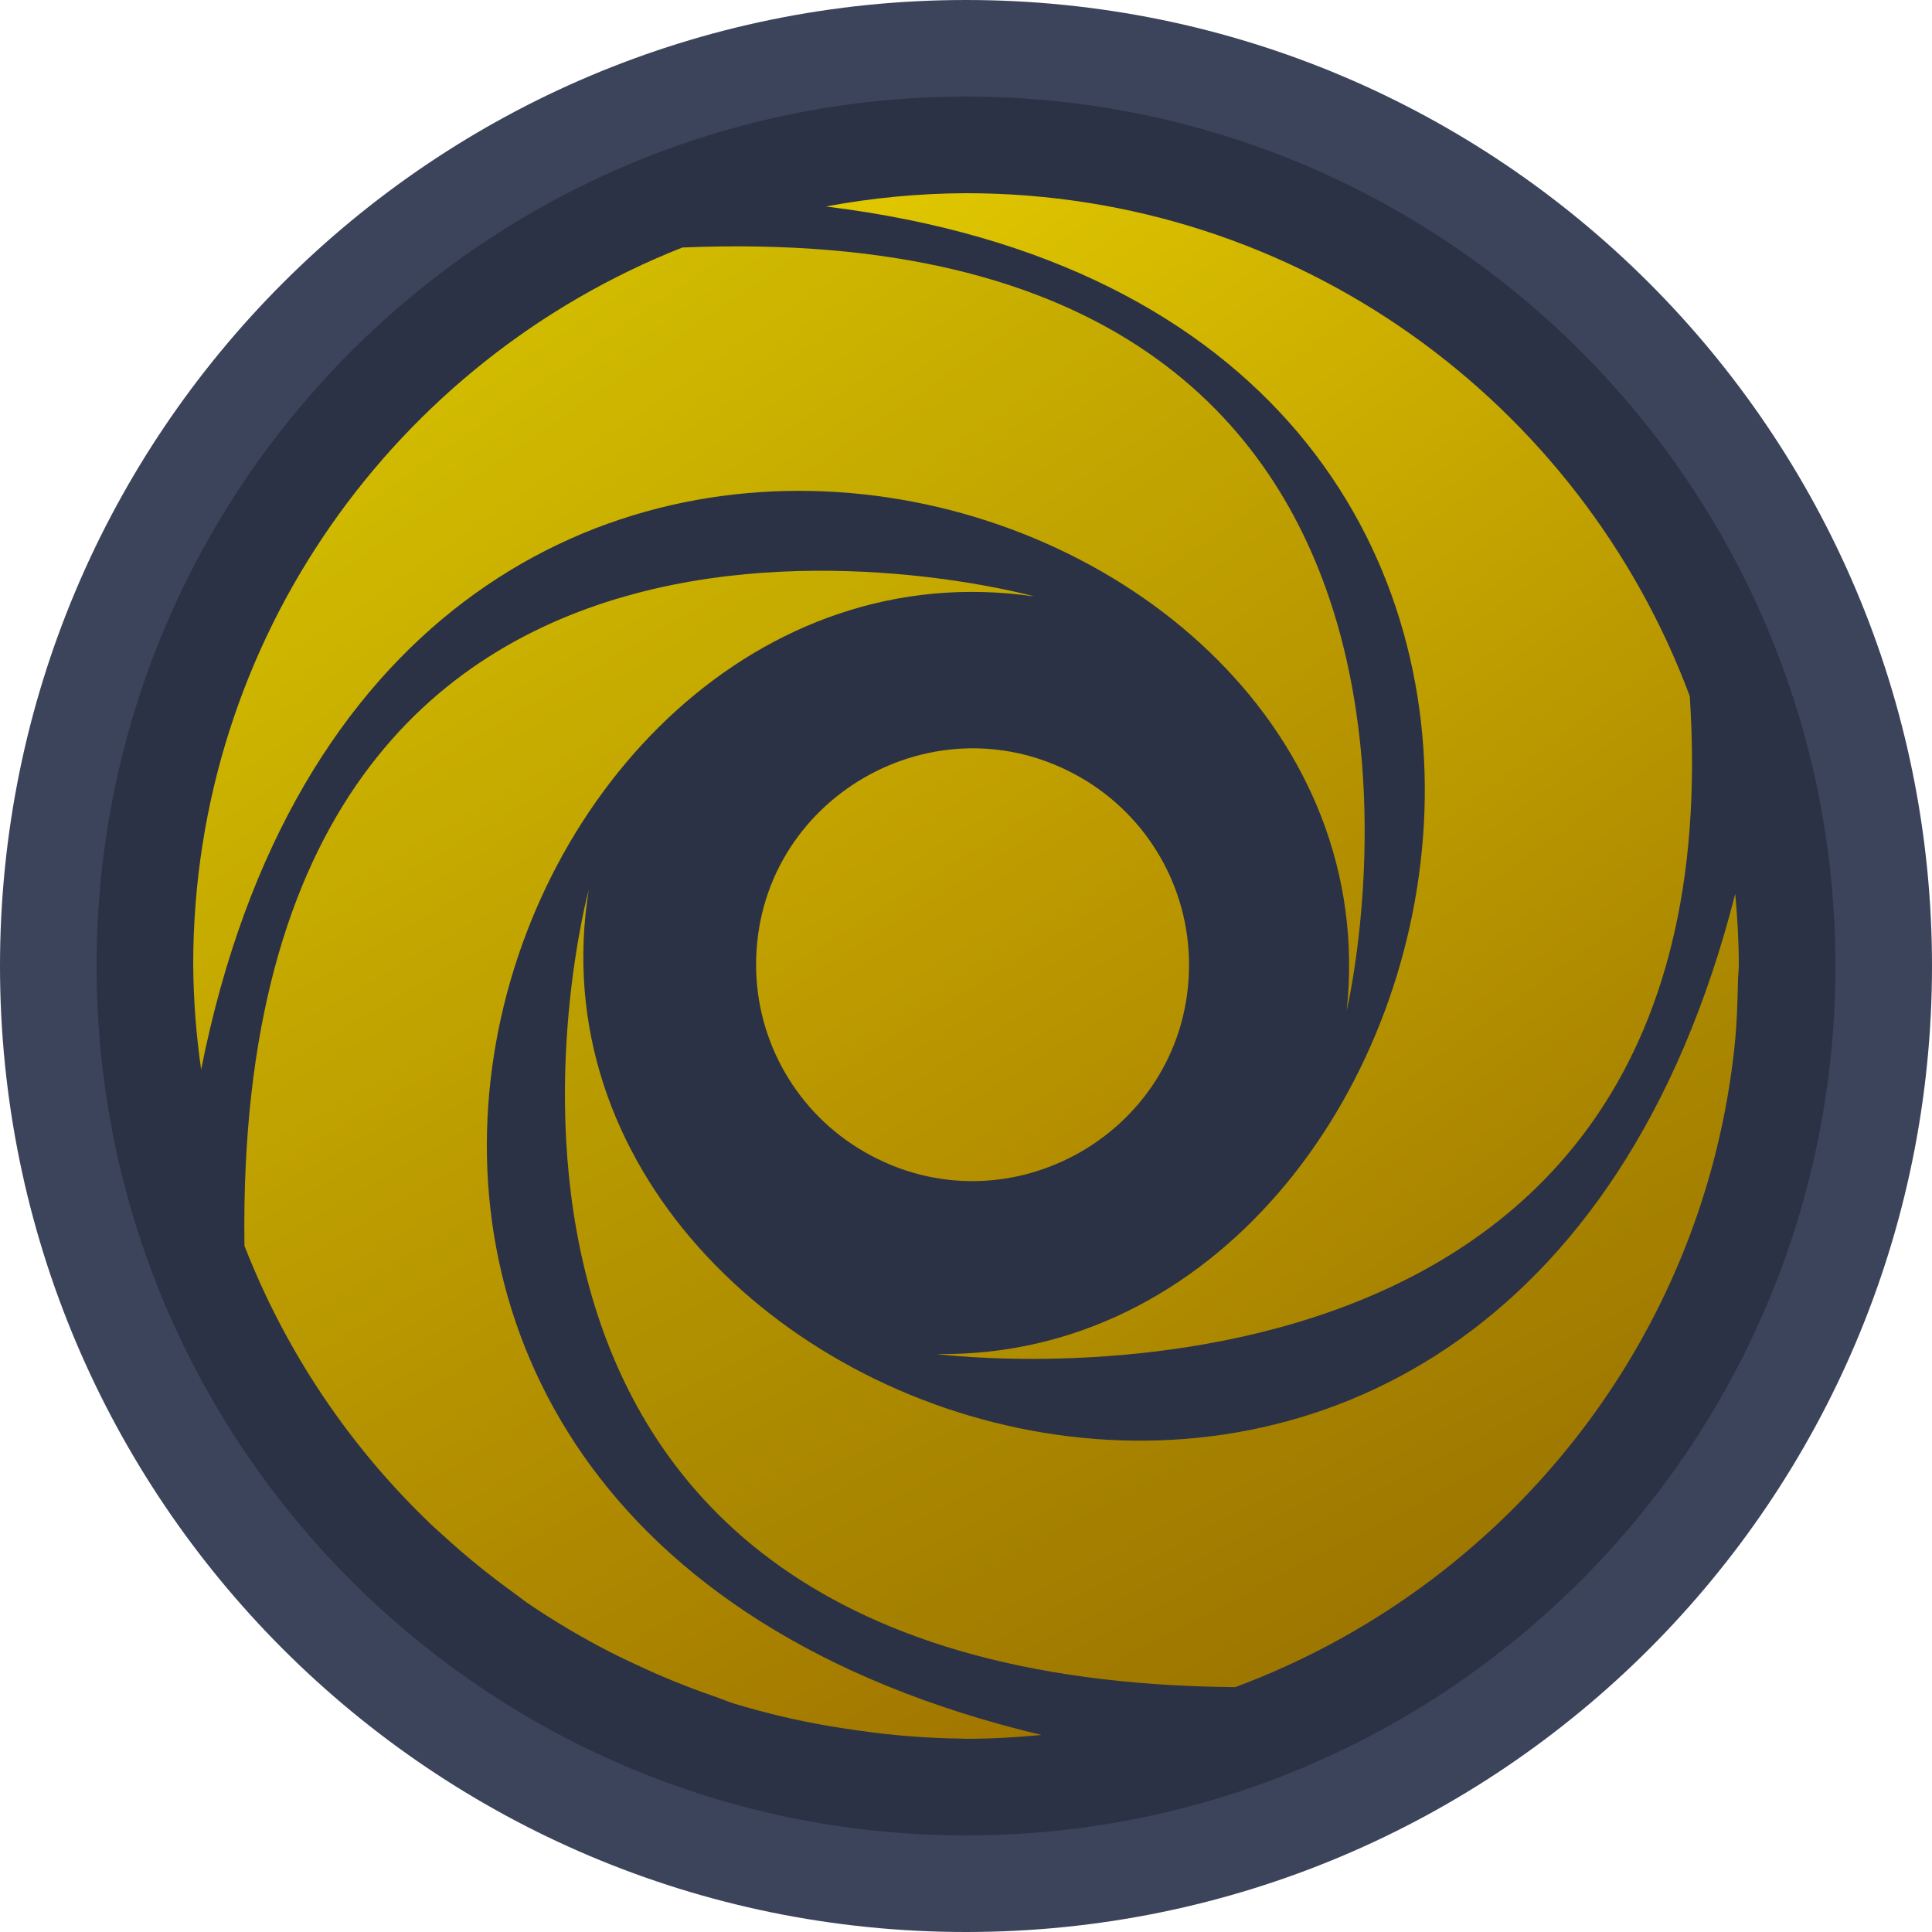
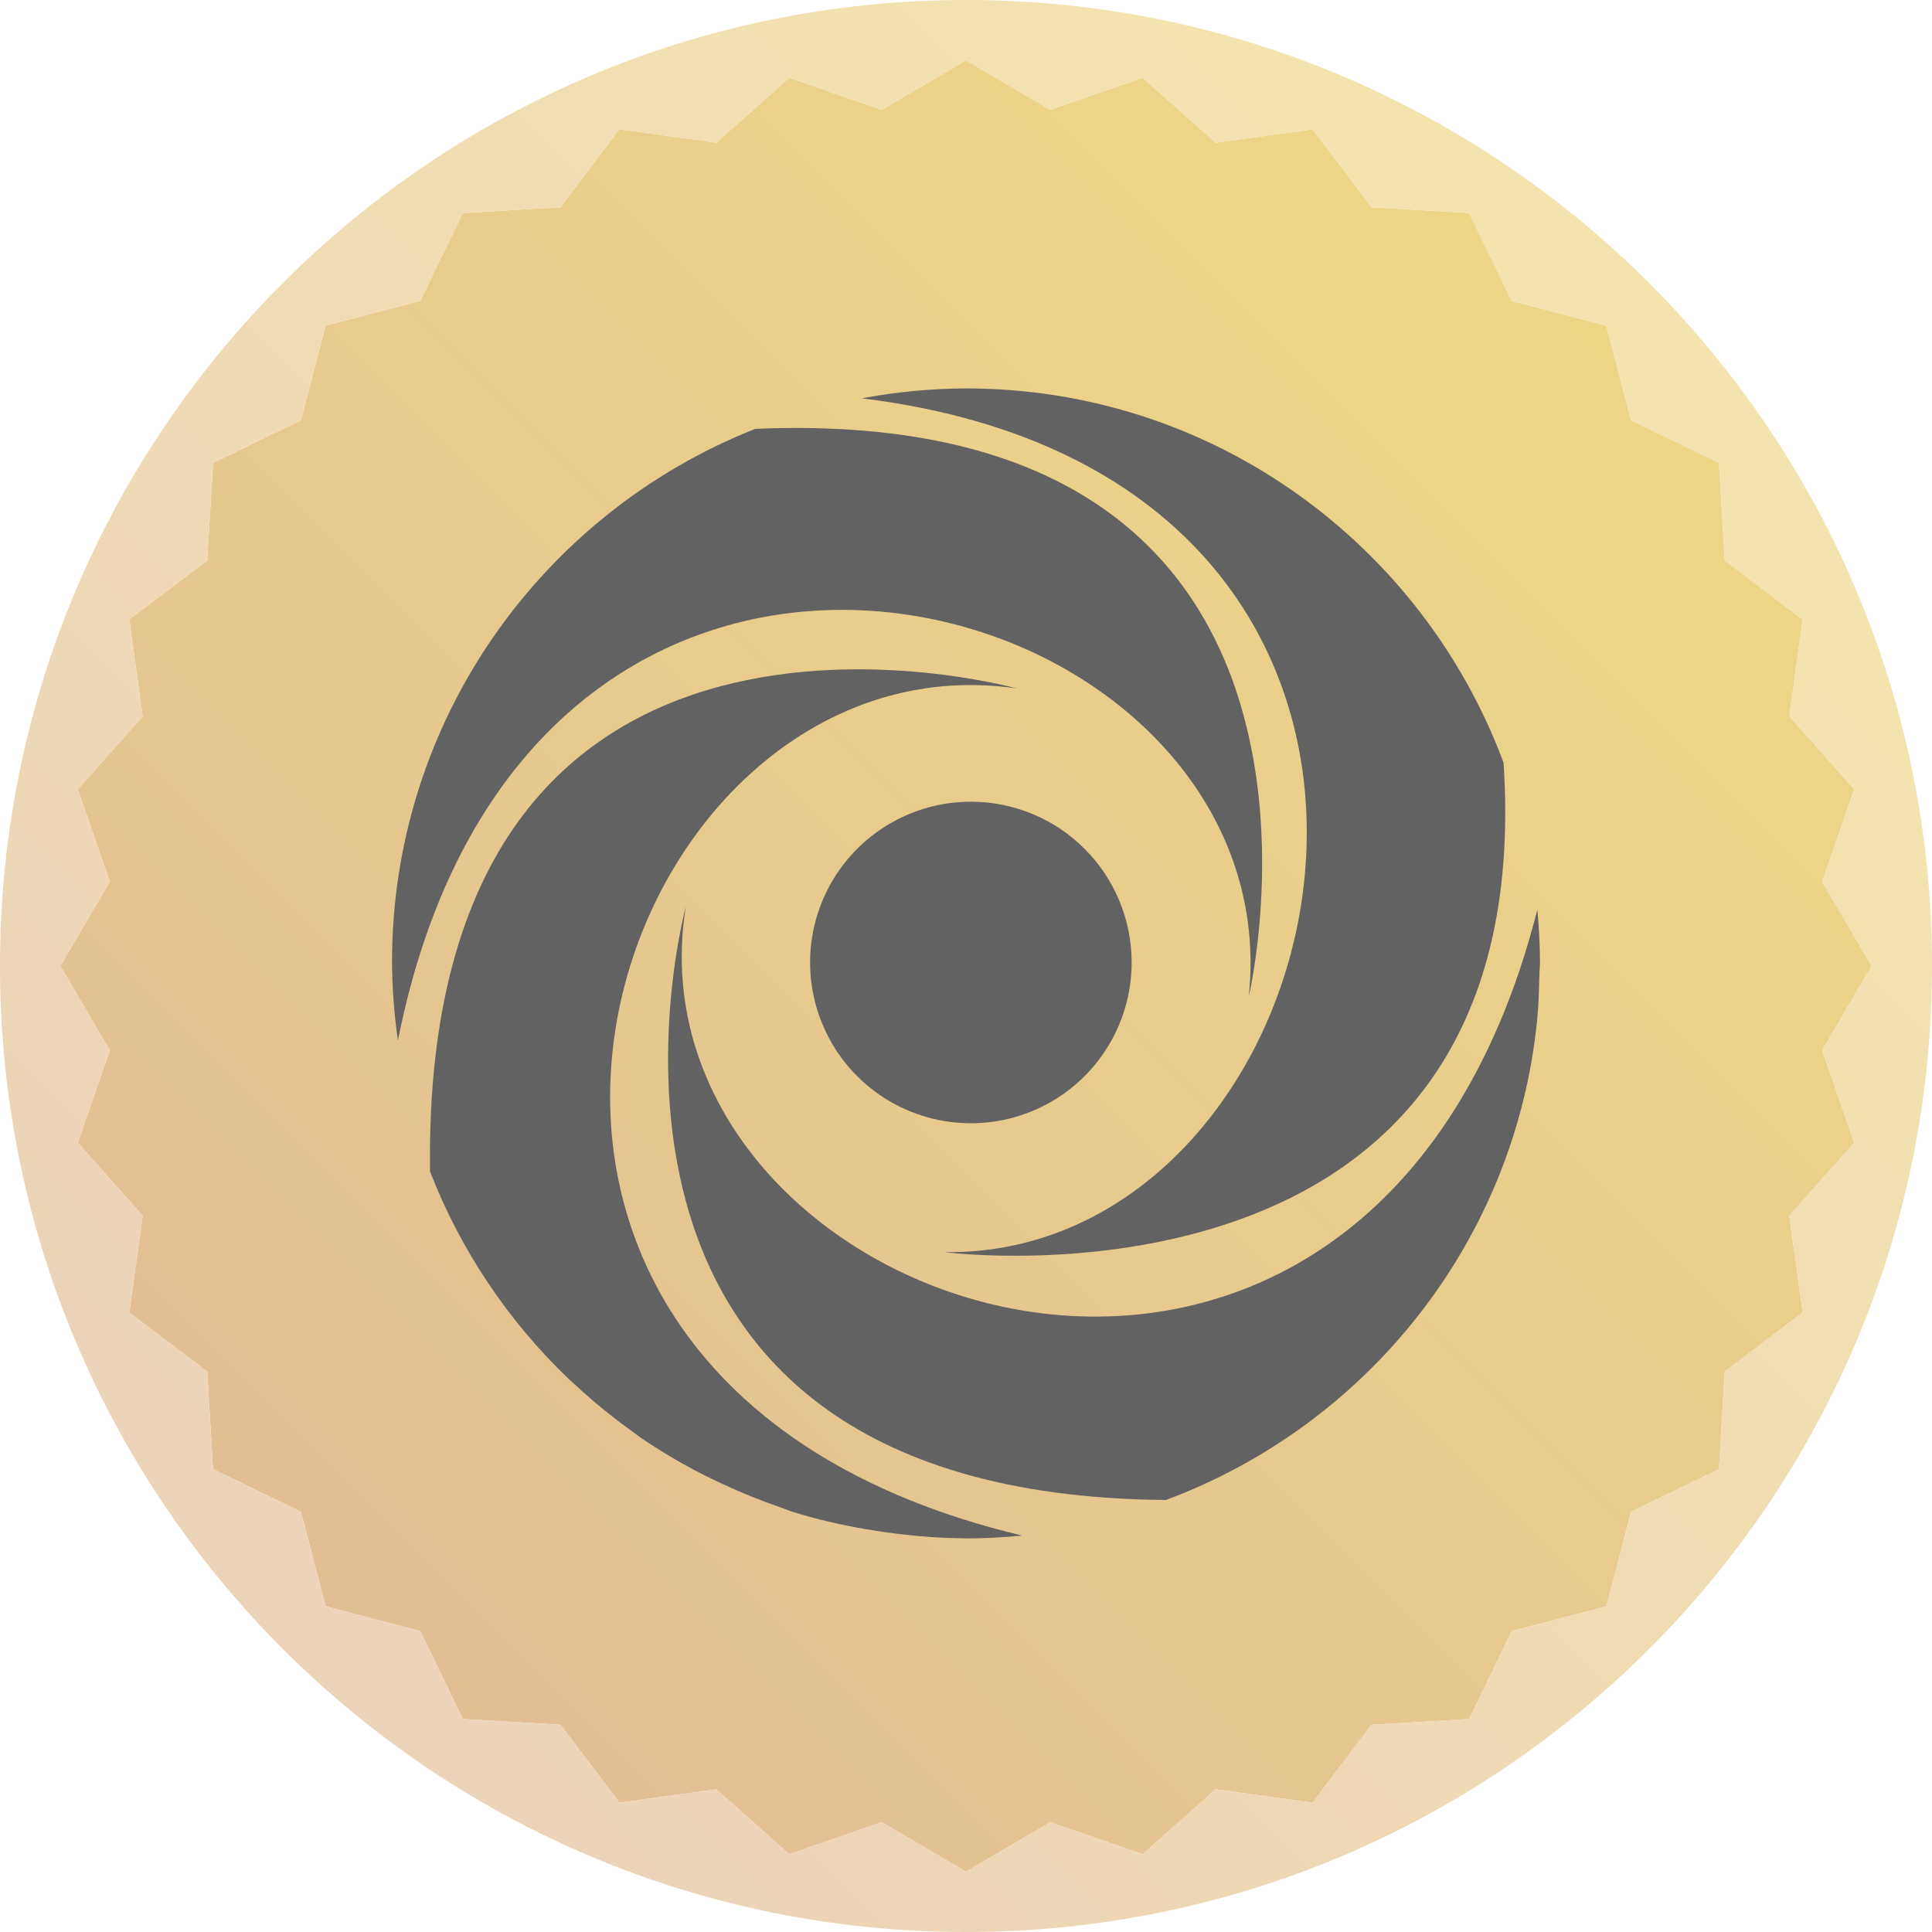
- <svg xmlns="http://www.w3.org/2000/svg" viewBox="0 0 100 100">
+ <svg xmlns="http://www.w3.org/2000/svg" width="256" height="256" viewBox="0 0 256 256" fill="none">
+   <path d="M128 8L139.174 14.549L151.411 10.306L161.092 18.909L173.922 17.134L181.739 27.461L194.668 28.224L200.321 39.877L212.853 43.147L216.123 55.679L227.776 61.332L228.539 74.261L238.866 82.078L237.091 94.907L245.694 104.589L241.451 116.826L248 128L241.451 139.174L245.694 151.411L237.091 161.092L238.866 173.922L228.539 181.739L227.776 194.668L216.123 200.321L212.853 212.853L200.321 216.123L194.668 227.776L181.739 228.539L173.922 238.866L161.092 237.091L151.411 245.694L139.174 241.451L128 248L116.826 241.451L104.589 245.694L94.907 237.091L82.078 238.866L74.261 228.539L61.332 227.776L55.679 216.123L43.147 212.853L39.877 200.321L28.224 194.668L27.461 181.739L17.134 173.922L18.909 161.092L10.306 151.411L14.549 139.174L8 128L14.549 116.826L10.306 104.589L18.909 94.907L17.134 82.078L27.461 74.261L28.224 61.332L39.877 55.679L43.147 43.147L55.679 39.877L61.332 28.224L74.261 27.461L82.078 17.134L94.907 18.909L104.589 10.306L116.826 14.549L128 8Z" fill="url(#paint0_linear_4_112)" />
+   <path fill-rule="evenodd" clip-rule="evenodd" d="M128 256C198.692 256 256 198.692 256 128C256 57.307 198.692 0 128 0C57.307 0 0 57.307 0 128C0 198.692 57.307 256 128 256ZM139.174 14.549L128 8L116.826 14.549L104.589 10.306L94.907 18.909L82.078 17.134L74.261 27.461L61.332 28.224L55.679 39.877L43.147 43.147L39.877 55.679L28.224 61.332L27.461 74.261L17.134 82.078L18.909 94.907L10.306 104.589L14.549 116.826L8 128L14.549 139.174L10.306 151.411L18.909 161.092L17.134 173.922L27.461 181.739L28.224 194.668L39.877 200.321L43.147 212.853L55.679 216.123L61.332 227.776L74.261 228.539L82.078 238.866L94.907 237.091L104.589 245.694L116.826 241.451L128 248L139.174 241.451L151.411 245.694L161.092 237.091L173.922 238.866L181.739 228.539L194.668 227.776L200.321 216.123L212.853 212.853L216.123 200.321L227.776 194.668L228.539 181.739L238.866 173.922L237.091 161.092L245.694 151.411L241.451 139.174L248 128L241.451 116.826L245.694 104.589L237.091 94.907L238.866 82.078L228.539 74.261L227.776 61.332L216.123 55.679L212.853 43.147L200.321 39.877L194.668 28.224L181.739 27.461L173.922 17.134L161.092 18.909L151.411 10.306L139.174 14.549Z" fill="url(#paint1_linear_4_112)" />
+   <path d="M203.704 120.548C203.913 122.851 204.057 125.174 204.057 127.532C204.057 125.174 203.913 122.852 203.704 120.548Z" fill="#626262" />
+   <path d="M90.869 120.146C90.869 120.146 69.717 198.078 154.494 198.757C181.093 188.855 200.693 164.579 203.664 135.311C203.869 133.287 203.93 131.221 203.976 129.153C203.984 128.609 204.057 128.08 204.057 127.532C204.057 125.175 203.913 122.851 203.704 120.548C181.307 208.719 82.222 174.184 90.869 120.146Z" fill="#626262" />
+   <path d="M134.704 91.219C134.704 91.219 55.772 69.176 56.986 155.243C61.032 165.644 67.311 175.03 75.38 182.739C75.719 183.06 76.07 183.363 76.413 183.678C78.695 185.783 81.104 187.746 83.625 189.557C84.017 189.837 84.385 190.145 84.778 190.418C87.446 192.242 90.227 193.893 93.105 195.362C93.941 195.793 94.8 196.186 95.648 196.588C98.125 197.754 100.664 198.784 103.253 199.674C103.888 199.891 104.495 200.162 105.14 200.364C108.243 201.313 111.405 202.06 114.606 202.602C115.574 202.771 116.552 202.914 117.532 203.05C120.852 203.529 124.2 203.789 127.554 203.828C127.683 203.828 127.807 203.848 127.936 203.848C130.465 203.848 132.963 203.713 135.426 203.47C46.864 182.349 80.526 83.319 134.704 91.219Z" fill="#626262" />
+   <path d="M165.471 132.035C165.471 132.035 184.145 53.306 100.085 56.823C71.898 67.957 51.943 95.384 51.943 127.525C51.969 130.986 52.231 134.442 52.725 137.868C70.416 48.796 171.201 77.644 165.471 132.035Z" fill="#626262" />
+   <path d="M125.109 165.915C125.109 165.915 204.179 176.237 199.23 101.06C188.468 72.123 160.683 51.468 128 51.468C123.372 51.486 118.756 51.925 114.207 52.779C202.312 63.595 179.413 166.685 125.109 165.915Z" fill="#626262" />
+   <path d="M149.95 127.534C149.95 131.748 148.7 135.867 146.359 139.37C144.018 142.874 140.69 145.604 136.797 147.217C132.904 148.829 128.62 149.25 124.487 148.428C120.355 147.605 116.559 145.576 113.579 142.596C110.6 139.615 108.572 135.819 107.751 131.686C106.929 127.553 107.352 123.269 108.966 119.376C110.579 115.484 113.311 112.157 116.815 109.817C120.319 107.477 124.439 106.228 128.653 106.23C134.302 106.231 139.719 108.476 143.713 112.471C147.707 116.467 149.95 121.885 149.95 127.534Z" fill="#626262" />
  <defs>
-     <linearGradient gradientUnits="userSpaceOnUse" x1="40.318" y1="12.751" x2="40.318" y2="55.359" id="gradient-0" gradientTransform="matrix(0.822472, -0.568806, 1.208669, 1.747689, -26.0821, 15.94081)">
-       <stop offset="0" style="stop-color: rgb(212, 191, 0);" />
-       <stop offset="1" style="stop-color: rgb(153, 105, 0);" />
+     <linearGradient id="paint0_linear_4_112" x1="8" y1="248" x2="248" y2="8" gradientUnits="userSpaceOnUse">
+       <stop stop-color="#DFB996" />
+       <stop offset="1" stop-color="#F0DC84" />
    </linearGradient>
-     <linearGradient gradientUnits="userSpaceOnUse" x1="33.276" y1="29.541" x2="33.276" y2="90" id="gradient-1" gradientTransform="matrix(0.864263, -0.50304, 0.755116, 1.297351, -22.67418, -8.504168)">
-       <stop offset="0" style="stop-color: rgb(213, 192, 0);" />
-       <stop offset="1" style="stop-color: rgb(153, 107, 0);" />
-     </linearGradient>
-     <linearGradient gradientUnits="userSpaceOnUse" x1="59.62" y1="46.056" x2="59.62" y2="87.326" id="gradient-2" gradientTransform="matrix(0.884887, -0.465805, 1.017869, 1.933644, -68.50722, -49.49624)">
-       <stop offset="0" style="stop-color: rgb(209, 188, 0);" />
-       <stop offset="1" style="stop-color: rgb(153, 112, 0);" />
-     </linearGradient>
-     <linearGradient gradientUnits="userSpaceOnUse" x1="65.163" y1="10" x2="65.163" y2="70.336" id="gradient-3" gradientTransform="matrix(0.80892, -0.587919, 0.861635, 1.185525, -41.19163, 44.21568)">
-       <stop offset="0" style="stop-color: rgb(231, 208, 0);" />
-       <stop offset="1" style="stop-color: rgb(153, 112, 0);" />
-     </linearGradient>
-     <linearGradient gradientUnits="userSpaceOnUse" x1="50.339" y1="38.733" x2="50.339" y2="61.135" id="gradient-4" gradientTransform="matrix(0.845833, -0.533448, 2.179649, 3.456046, -101.7696, -93.62523)">
-       <stop offset="0" style="stop-color: rgb(219, 197, 0);" />
-       <stop offset="1" style="stop-color: rgb(153, 105, 0);" />
+     <linearGradient id="paint1_linear_4_112" x1="0" y1="256" x2="256" y2="0" gradientUnits="userSpaceOnUse">
+       <stop stop-color="#E9D0B9" />
+       <stop offset="1" stop-color="#F5E8AD" />
    </linearGradient>
  </defs>
-   <ellipse style="stroke-width: 5px; fill: rgb(43, 50, 69); stroke: rgb(60, 68, 92);" cx="50" cy="50" rx="47.5" ry="47.5" />
-   <path d="M 89.815 46.266 Z M 30.473 46.056 C 30.473 46.056 19.349 86.969 63.935 87.326 C 77.924 82.127 88.232 69.382 89.794 54.017 C 89.902 52.954 89.934 51.87 89.957 50.784 C 89.962 50.498 90 50.22 90 49.933 C 90 48.696 89.925 47.476 89.815 46.266 C 78.036 92.556 25.925 74.426 30.473 46.056 Z" class="jsx-4131126525" style="fill: url(#gradient-2);" />
-   <path d="M 53.526 30.869 C 53.526 30.869 12.014 19.297 12.653 64.482 C 14.781 69.943 18.083 74.871 22.327 78.918 C 22.505 79.086 22.689 79.246 22.869 79.411 C 24.07 80.516 25.336 81.546 26.663 82.497 C 26.869 82.643 27.062 82.806 27.269 82.949 C 28.672 83.907 30.135 84.773 31.648 85.545 C 32.088 85.771 32.54 85.977 32.986 86.188 C 34.288 86.8 35.624 87.341 36.985 87.808 C 37.319 87.922 37.639 88.064 37.978 88.171 C 39.61 88.669 41.273 89.062 42.956 89.346 C 43.465 89.435 43.98 89.509 44.495 89.58 C 46.241 89.832 48.002 89.969 49.766 89.989 C 49.834 89.989 49.899 90 49.967 90 C 51.297 90 52.611 89.928 53.906 89.801 C 7.329 78.713 25.032 26.722 53.526 30.871 Z" class="jsx-4131126525" style="fill: url(#gradient-1);" />
-   <path d="M 69.706 52.298 C 69.706 52.298 79.528 10.966 35.319 12.811 C 20.495 18.657 10 33.056 10 49.93 C 10.014 51.747 10.151 53.561 10.411 55.359 C 19.715 8.597 72.72 23.742 69.706 52.298 Z" class="jsx-4131126525" style="fill: url(#gradient-0);" />
-   <path d="M 48.48 70.084 C 48.48 70.084 90.064 75.503 87.462 36.036 C 81.802 20.844 67.189 10 50.001 10 C 47.567 10.01 45.139 10.24 42.747 10.688 C 89.083 16.367 77.039 70.488 48.48 70.084 Z" class="jsx-4131126525" style="fill: url(#gradient-3);" />
-   <path d="M 61.544 49.935 C 61.543 58.545 52.206 63.925 44.737 59.62 C 41.271 57.622 39.135 53.93 39.135 49.934 C 39.135 41.324 48.472 35.943 55.942 40.248 C 59.408 42.246 61.544 45.938 61.544 49.934 Z" class="jsx-4131126525" style="fill: url(#gradient-4);" />
</svg>
